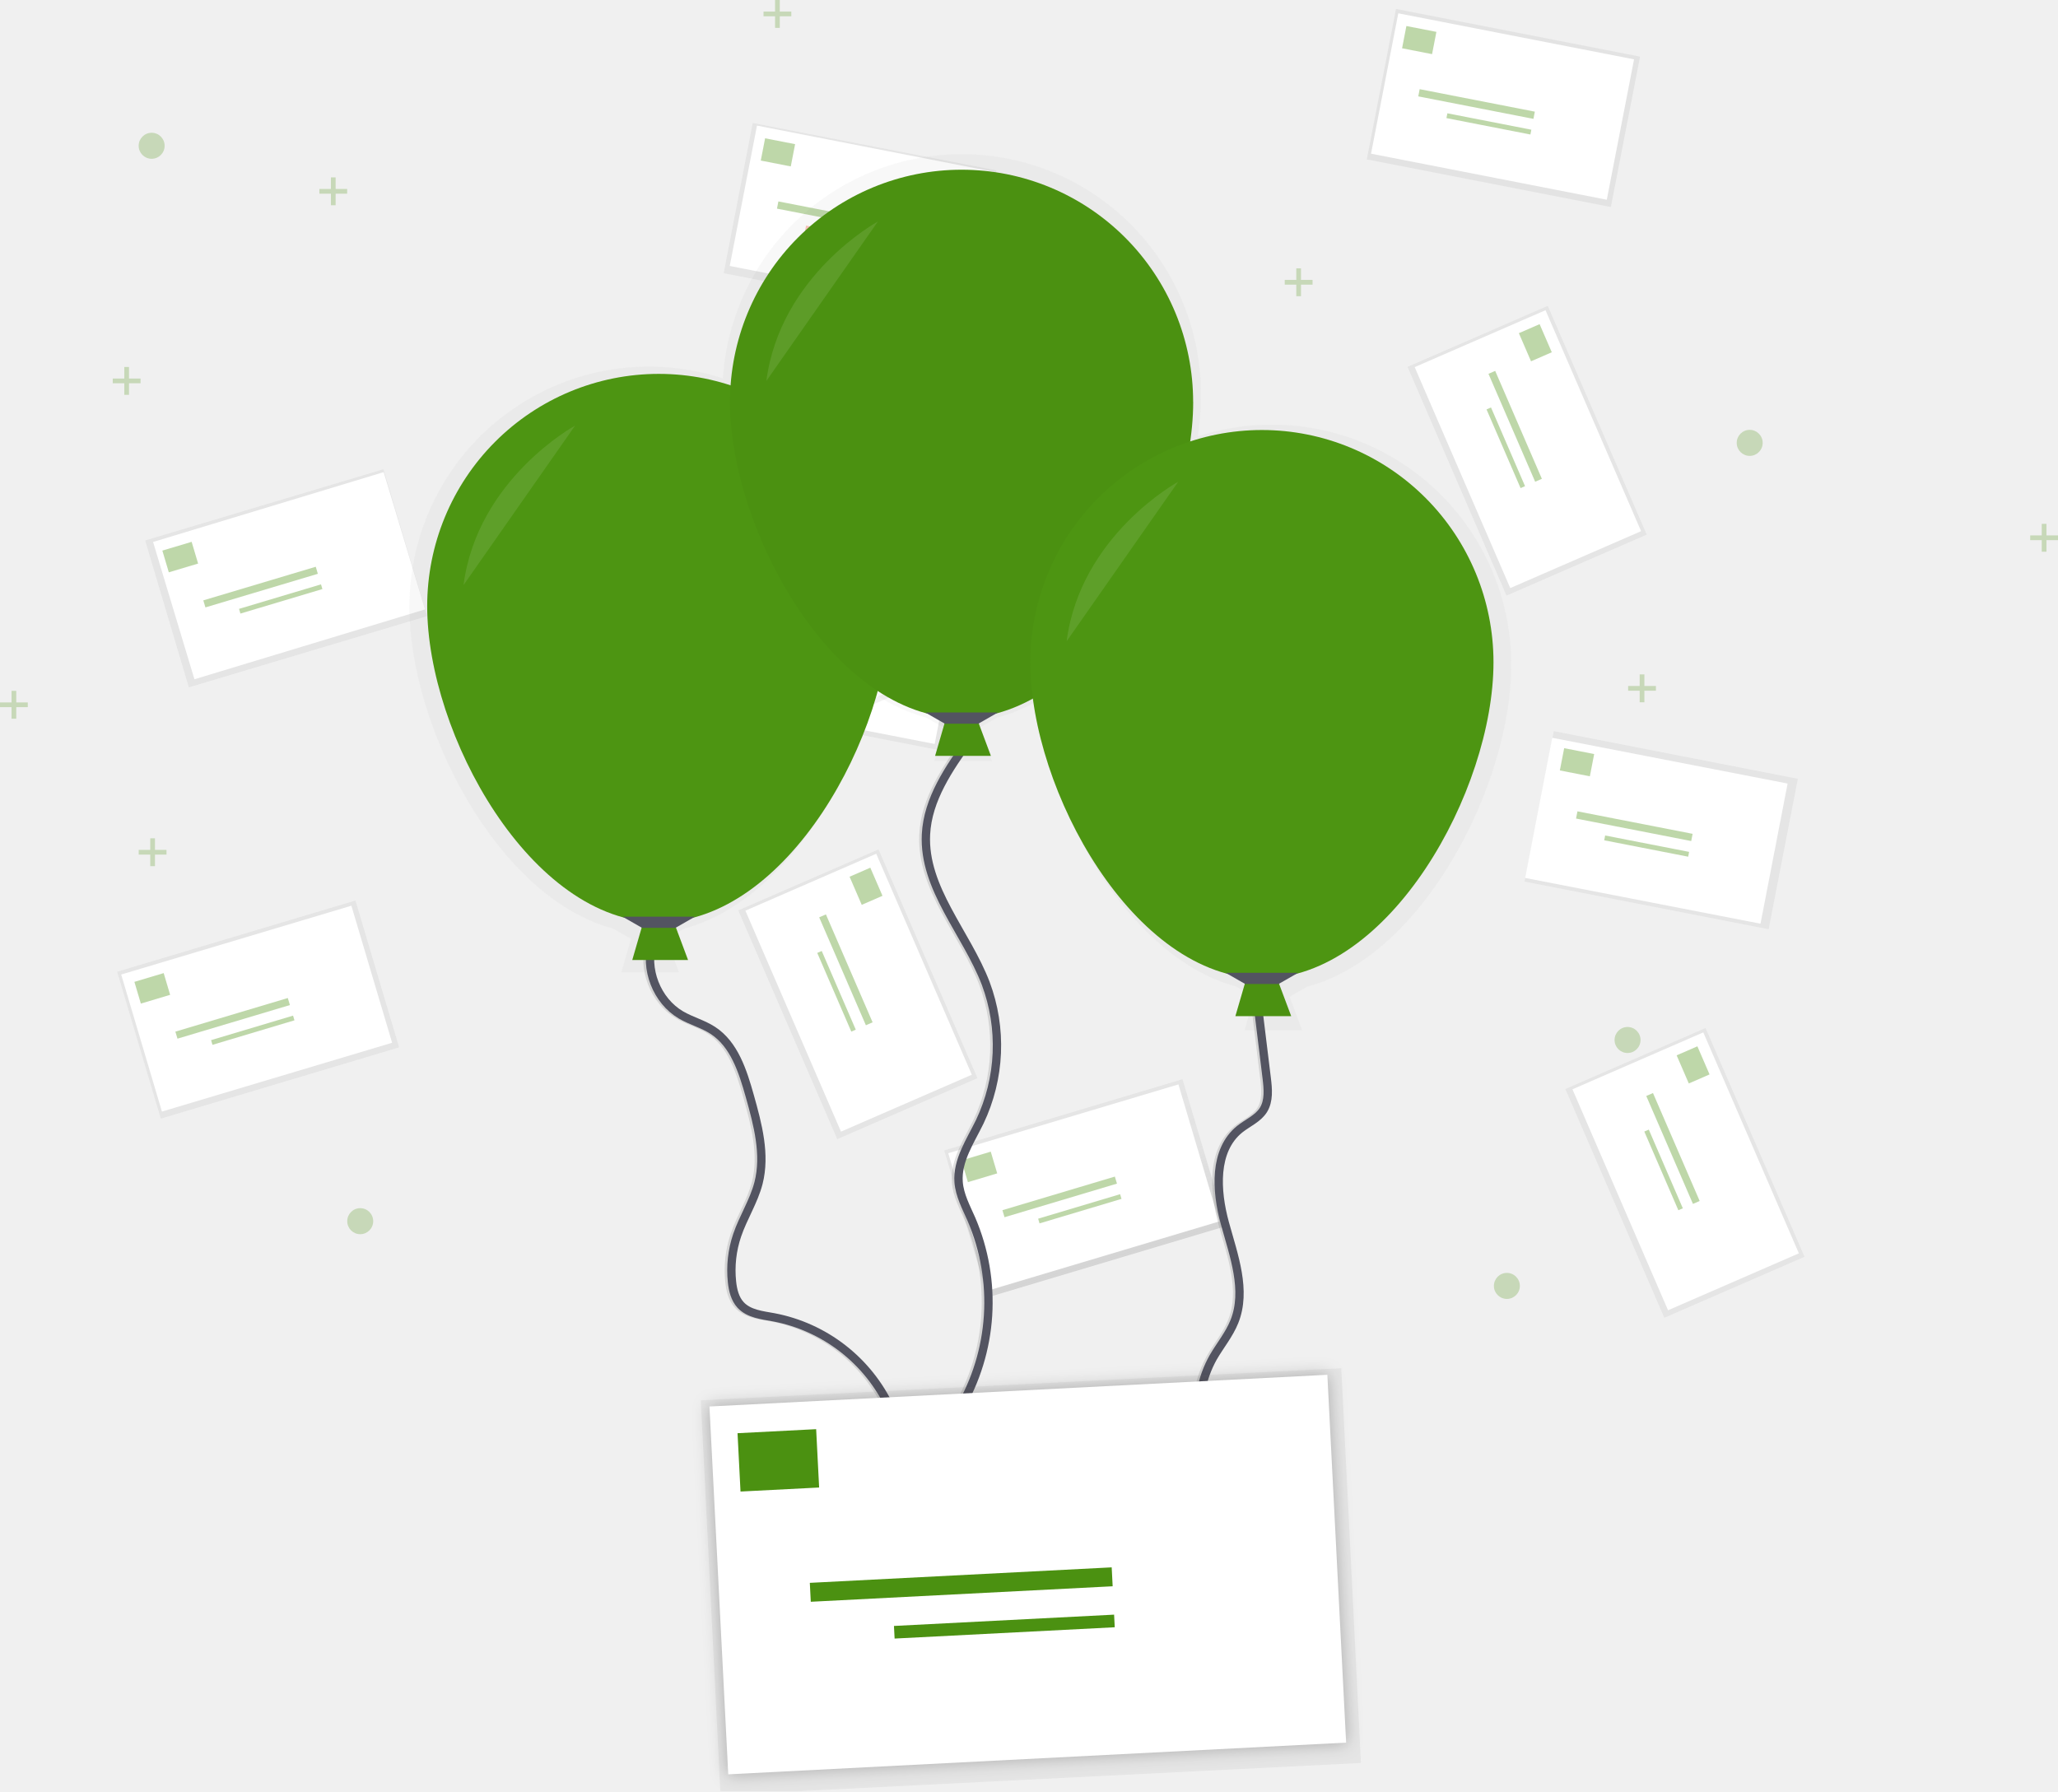
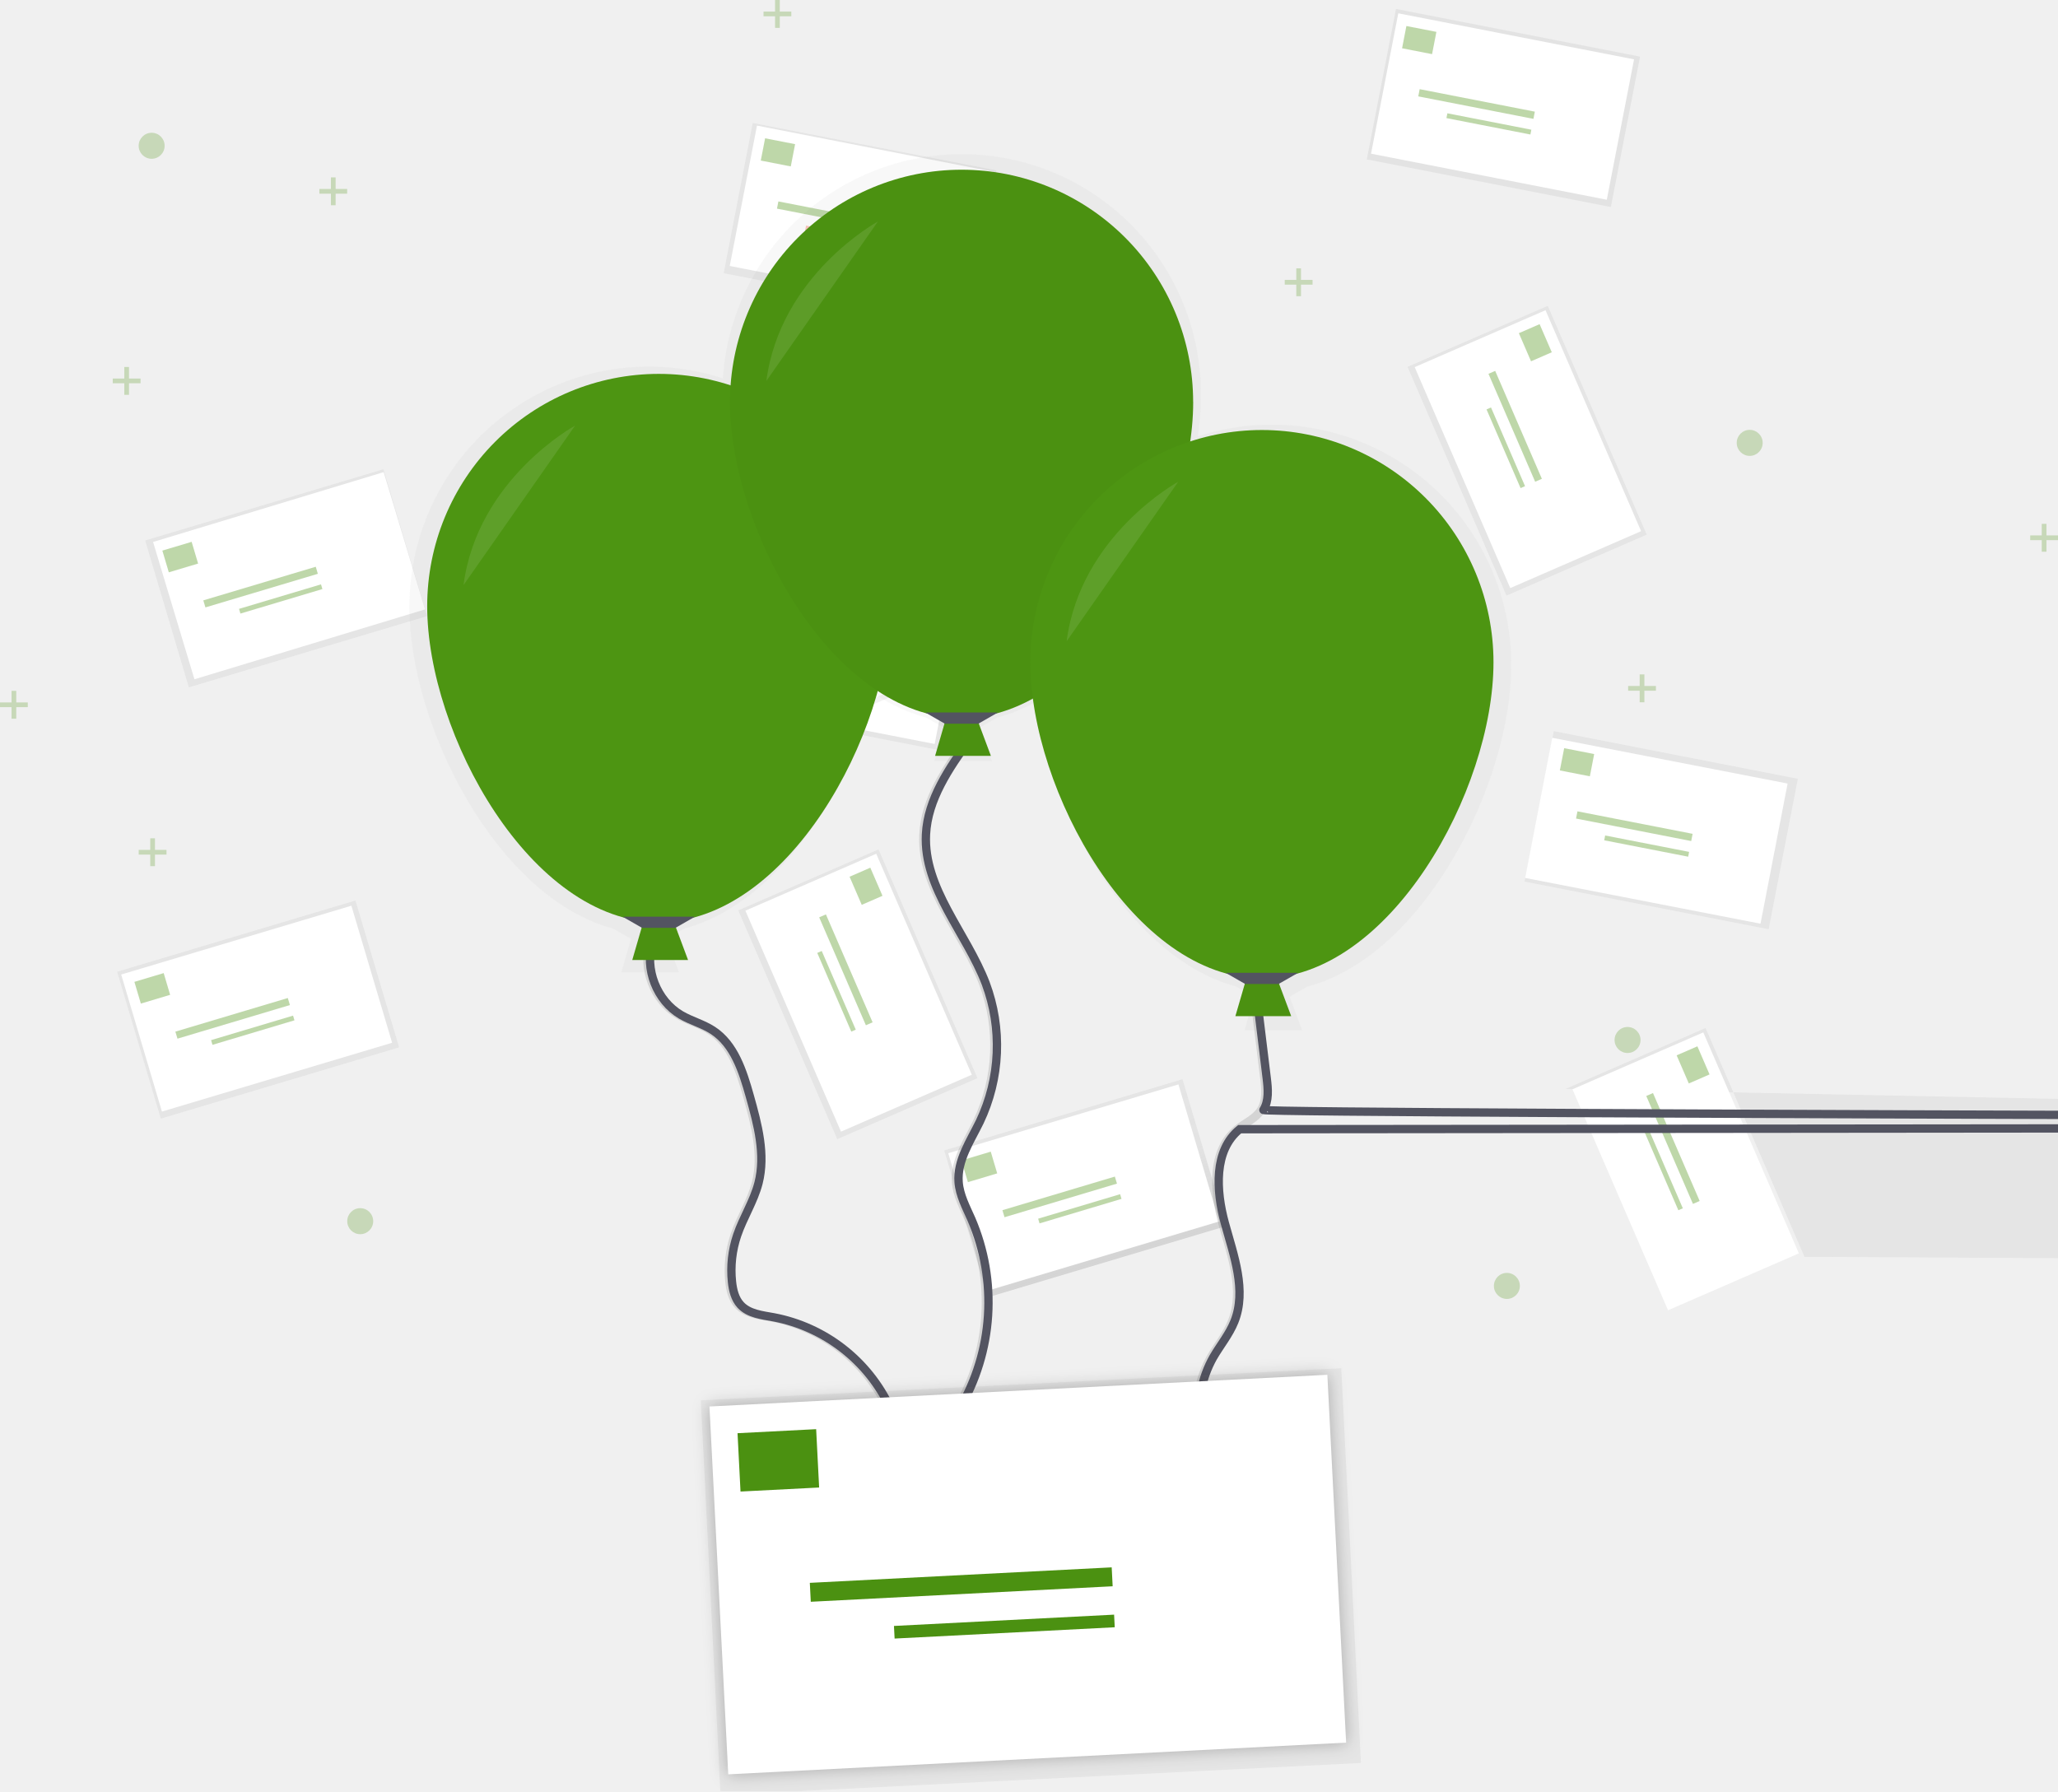
<svg xmlns="http://www.w3.org/2000/svg" width="494" height="430" viewBox="0 0 494 430" fill="none">
  <g clip-path="url(#clip0_1003_48)">
    <path d="M283.846 259.075L226.656 276.172L237.134 311.417L294.324 294.32L283.846 259.075Z" fill="url(#paint0_linear_1003_48)" />
    <path d="M282.868 260.316L227.616 276.833L237.395 309.73L292.647 293.212L282.868 260.316Z" fill="white" />
    <g opacity="0.6">
      <path opacity="0.6" d="M232.339 283.777L239.37 281.675L237.819 276.458L230.788 278.56L232.339 283.777Z" fill="#4B9111" />
      <path opacity="0.6" d="M241.124 292.2L268.114 284.132L267.611 282.44L240.621 290.509L241.124 292.2Z" fill="#4B9111" />
      <path opacity="0.6" d="M249.526 293.679L269.206 287.795L268.871 286.668L249.191 292.551L249.526 293.679Z" fill="#4B9111" />
    </g>
    <path d="M372.971 175.519L365.961 211.619L424.538 223.058L431.548 186.959L372.971 175.519Z" fill="url(#paint1_linear_1003_48)" />
    <path d="M372.593 177.108L366.089 210.749L422.591 221.734L429.095 188.094L372.593 177.108Z" fill="white" />
    <g opacity="0.6">
      <path opacity="0.6" d="M374.425 184.948L381.627 186.354L382.665 181.011L375.463 179.604L374.425 184.948Z" fill="#4B9111" />
      <path opacity="0.6" d="M378.312 196.496L405.957 201.895L406.293 200.162L378.649 194.763L378.312 196.496Z" fill="#4B9111" />
      <path opacity="0.6" d="M385.073 201.717L405.23 205.654L405.455 204.498L385.297 200.562L385.073 201.717Z" fill="#4B9111" />
    </g>
-     <path d="M409.399 246.788L375.754 261.424L399.502 316.327L433.148 301.691L409.399 246.788Z" fill="url(#paint2_linear_1003_48)" />
+     <path d="M409.399 246.788L375.754 261.424L3107.282 316.327L433.148 301.691L409.399 246.788Z" fill="url(#paint2_linear_1003_48)" />
    <path d="M408.854 247.828L377.451 261.489L400.394 314.531L431.798 300.87L408.854 247.828Z" fill="white" />
    <g opacity="0.6">
      <path opacity="0.6" d="M402.459 253.339L405.378 260.089L410.359 257.922L407.439 251.172L402.459 253.339Z" fill="#4B9111" />
      <path opacity="0.6" d="M395.166 263.091L406.374 289.001L407.988 288.299L396.781 262.388L395.166 263.091Z" fill="#4B9111" />
      <path opacity="0.6" d="M394.697 271.633L402.87 290.526L403.946 290.057L395.774 271.164L394.697 271.633Z" fill="#4B9111" />
    </g>
    <path d="M245.989 85.703L188.799 102.8L199.276 138.045L256.466 120.948L245.989 85.703Z" fill="url(#paint3_linear_1003_48)" />
    <path d="M245.01 86.95L189.758 103.467L199.538 136.364L254.79 119.846L245.01 86.95Z" fill="white" />
    <g opacity="0.6">
      <path opacity="0.6" d="M194.45 110.422L201.481 108.32L199.93 103.102L192.899 105.204L194.45 110.422Z" fill="#F55F44" />
      <path opacity="0.6" d="M203.239 118.843L230.229 110.775L229.727 109.083L202.737 117.152L203.239 118.843Z" fill="#F55F44" />
      <path opacity="0.6" d="M211.637 120.324L231.317 114.44L230.982 113.312L211.301 119.196L211.637 120.324Z" fill="#F55F44" />
    </g>
    <path d="M335.099 2.156L328.089 38.255L386.666 49.695L393.676 13.595L335.099 2.156Z" fill="url(#paint4_linear_1003_48)" />
    <path d="M335.644 3.197L329.101 36.892L385.693 47.944L392.236 14.249L335.644 3.197Z" fill="white" />
    <g opacity="0.6">
      <path opacity="0.6" d="M336.552 11.588L343.753 12.995L344.791 7.651L337.589 6.245L336.552 11.588Z" fill="#4B9111" />
      <path opacity="0.6" d="M340.439 23.136L368.084 28.535L368.42 26.802L340.776 21.403L340.439 23.136Z" fill="#4B9111" />
      <path opacity="0.6" d="M347.201 28.353L367.358 32.29L367.583 31.134L347.425 27.198L347.201 28.353Z" fill="#4B9111" />
    </g>
    <path d="M371.52 73.43L337.875 88.066L361.623 142.968L395.269 128.333L371.52 73.43Z" fill="url(#paint5_linear_1003_48)" />
    <path d="M370.981 74.468L339.578 88.128L362.521 141.17L393.925 127.51L370.981 74.468Z" fill="white" />
    <g opacity="0.6">
      <path opacity="0.6" d="M364.588 79.98L367.507 86.731L372.488 84.564L369.568 77.814L364.588 79.98Z" fill="#4B9111" />
      <path opacity="0.6" d="M357.289 89.733L368.497 115.643L370.111 114.941L358.904 89.03L357.289 89.733Z" fill="#4B9111" />
      <path opacity="0.6" d="M356.823 98.28L364.995 117.173L366.072 116.705L357.899 97.811L356.823 98.28Z" fill="#4B9111" />
    </g>
    <path d="M85.316 216.175L28.127 233.272L38.604 268.517L95.794 251.42L85.316 216.175Z" fill="url(#paint6_linear_1003_48)" />
    <path d="M84.344 217.42L29.092 233.938L38.871 266.834L94.123 250.317L84.344 217.42Z" fill="white" />
    <g opacity="0.6">
      <path opacity="0.6" d="M33.81 240.914L40.841 238.812L39.29 233.595L32.259 235.697L33.81 240.914Z" fill="#4B9111" />
      <path opacity="0.6" d="M42.599 249.336L69.589 241.268L69.087 239.576L42.096 247.645L42.599 249.336Z" fill="#4B9111" />
      <path opacity="0.6" d="M51.002 250.815L70.682 244.931L70.347 243.804L50.667 249.687L51.002 250.815Z" fill="#4B9111" />
    </g>
    <path d="M174.444 132.638L167.434 168.738L226.011 180.177L233.021 144.078L174.444 132.638Z" fill="url(#paint7_linear_1003_48)" />
    <path d="M174.362 133.966L167.858 167.606L224.36 178.592L230.863 144.951L174.362 133.966Z" fill="white" />
    <g opacity="0.6">
      <path opacity="0.6" d="M175.892 142.065L183.094 143.471L184.131 138.127L176.93 136.721L175.892 142.065Z" fill="#F55F44" />
      <path opacity="0.6" d="M179.785 153.613L207.43 159.012L207.766 157.28L180.122 151.881L179.785 153.613Z" fill="#F55F44" />
      <path opacity="0.6" d="M186.546 158.835L206.703 162.771L206.927 161.616L186.77 157.68L186.546 158.835Z" fill="#F55F44" />
    </g>
    <path d="M210.869 203.909L177.223 218.545L200.972 273.447L234.617 258.812L210.869 203.909Z" fill="url(#paint8_linear_1003_48)" />
    <path d="M210.329 204.947L178.925 218.607L201.869 271.65L233.272 257.989L210.329 204.947Z" fill="white" />
    <g opacity="0.6">
      <path opacity="0.6" d="M203.931 210.46L206.851 217.21L211.831 215.043L208.911 208.293L203.931 210.46Z" fill="#4B9111" />
      <path opacity="0.6" d="M196.638 220.206L207.846 246.117L209.461 245.414L198.253 219.504L196.638 220.206Z" fill="#4B9111" />
      <path opacity="0.6" d="M196.171 228.751L204.344 247.644L205.42 247.176L197.248 228.283L196.171 228.751Z" fill="#4B9111" />
    </g>
    <path d="M92.046 112.647L34.856 129.744L45.333 164.989L102.523 147.892L92.046 112.647Z" fill="url(#paint9_linear_1003_48)" />
    <path d="M92.094 113.337L36.745 130.104L46.672 163.058L102.021 146.291L92.094 113.337Z" fill="white" />
    <g opacity="0.6">
      <path opacity="0.6" d="M40.522 137.388L47.554 135.286L46.003 130.069L38.971 132.171L40.522 137.388Z" fill="#4B9111" />
      <path opacity="0.6" d="M49.307 145.811L76.297 137.743L75.794 136.051L48.804 144.12L49.307 145.811Z" fill="#4B9111" />
      <path opacity="0.6" d="M57.709 147.29L77.39 141.406L77.054 140.279L57.374 146.162L57.709 147.29Z" fill="#4B9111" />
    </g>
    <path d="M180.688 29.537L173.72 65.579L232.204 76.95L239.172 40.908L180.688 29.537Z" fill="url(#paint10_linear_1003_48)" />
    <path d="M181.709 30.153L175.166 63.847L231.758 74.899L238.301 41.205L181.709 30.153Z" fill="white" />
    <g opacity="0.6">
      <path opacity="0.6" d="M182.617 38.543L189.818 39.95L190.856 34.606L183.654 33.2L182.617 38.543Z" fill="#4B9111" />
      <path opacity="0.6" d="M186.505 50.085L214.149 55.484L214.486 53.751L186.841 48.352L186.505 50.085Z" fill="#4B9111" />
      <path opacity="0.6" d="M193.26 55.307L213.417 59.243L213.642 58.088L193.484 54.151L193.26 55.307Z" fill="#F55F44" />
    </g>
    <path d="M217.59 100.386L183.944 115.022L207.693 169.924L241.338 155.289L217.59 100.386Z" fill="url(#paint11_linear_1003_48)" />
    <path d="M217.045 101.426L185.642 115.087L208.585 168.129L239.989 154.468L217.045 101.426Z" fill="white" />
    <g opacity="0.6">
      <path opacity="0.6" d="M210.656 106.936L213.576 113.686L218.556 111.52L215.636 104.769L210.656 106.936Z" fill="#47E6B1" />
      <path opacity="0.6" d="M203.357 116.688L214.565 142.599L216.18 141.896L204.972 115.986L203.357 116.688Z" fill="#47E6B1" />
      <path opacity="0.6" d="M202.894 125.222L211.066 144.115L212.143 143.647L203.971 124.754L202.894 125.222Z" fill="#47E6B1" />
    </g>
    <path opacity="0.25" d="M36.401 38.12C38.122 38.12 39.517 36.721 39.517 34.995C39.517 33.27 38.122 31.871 36.401 31.871C34.68 31.871 33.285 33.27 33.285 34.995C33.285 36.721 34.68 38.12 36.401 38.12Z" fill="#4B9111" />
    <path opacity="0.25" d="M361.709 311.812C363.43 311.812 364.825 310.413 364.825 308.687C364.825 306.961 363.43 305.562 361.709 305.562C359.988 305.562 358.593 306.961 358.593 308.687C358.593 310.413 359.988 311.812 361.709 311.812Z" fill="#4B9111" />
    <path opacity="0.25" d="M86.468 296.273C88.189 296.273 89.584 294.874 89.584 293.149C89.584 291.423 88.189 290.024 86.468 290.024C84.747 290.024 83.352 291.423 83.352 293.149C83.352 294.874 84.747 296.273 86.468 296.273Z" fill="#4B9111" />
    <path opacity="0.25" d="M390.676 252.777C392.397 252.777 393.792 251.378 393.792 249.653C393.792 247.927 392.397 246.528 390.676 246.528C388.955 246.528 387.56 247.927 387.56 249.653C387.56 251.378 388.955 252.777 390.676 252.777Z" fill="#4B9111" />
    <path opacity="0.25" d="M419.996 109.437C421.717 109.437 423.112 108.038 423.112 106.312C423.112 104.586 421.717 103.187 419.996 103.187C418.275 103.187 416.88 104.586 416.88 106.312C416.88 108.038 418.275 109.437 419.996 109.437Z" fill="#4B9111" />
    <path opacity="0.25" d="M189.946 2.782H187.178V0H186.044V2.782H183.275V3.913H186.044V6.689H187.178V3.913H189.946V2.782Z" fill="#4B9111" />
    <path opacity="0.25" d="M83.335 45.358H80.566V42.582H79.433V45.358H76.664V46.495H79.433V49.271H80.566V46.495H83.335V45.358Z" fill="#4B9111" />
    <path opacity="0.25" d="M39.967 204.015H37.199V201.238H36.065V204.015H33.296V205.151H36.065V207.928H37.199V205.151H39.967V204.015Z" fill="#4B9111" />
    <path opacity="0.25" d="M33.741 90.871H30.967V88.089H29.839V90.871H27.064V92.002H29.839V94.784H30.967V92.002H33.741V90.871Z" fill="#4B9111" />
    <path opacity="0.25" d="M6.671 168.619H3.902V165.837H2.774V168.619H0V169.75H2.774V172.527H3.902V169.75H6.671V168.619Z" fill="#4B9111" />
    <path opacity="0.25" d="M494 128.528H491.231V125.752H490.098V128.528H487.329V129.665H490.098V132.441H491.231V129.665H494V128.528Z" fill="#4B9111" />
    <path opacity="0.25" d="M397.483 164.672H394.715V161.89H393.581V164.672H390.812V165.803H393.581V168.585H394.715V165.803H397.483V164.672Z" fill="#4B9111" />
    <path opacity="0.25" d="M315.066 67.192H312.291V64.415H311.163V67.192H308.389V68.329H311.163V71.105H312.291V68.329H315.066V67.192Z" fill="#4B9111" />
    <path d="M156.029 226.071C154.035 232.561 157.025 240.233 162.864 243.649C165.308 245.077 168.128 245.802 170.504 247.351C175.659 250.715 177.693 257.171 179.367 263.106C181.287 269.933 183.218 277.148 181.458 284.014C180.319 288.39 177.784 292.263 176.331 296.548C175.118 300.135 174.696 303.943 175.095 307.71C175.306 309.709 175.807 311.789 177.168 313.263C179.14 315.393 182.295 315.713 185.144 316.228C191.176 317.376 196.851 319.942 201.703 323.716C206.555 327.489 210.446 332.362 213.057 337.935" stroke="url(#paint12_linear_1003_48)" stroke-width="2" stroke-miterlimit="10" />
    <path d="M156.638 226.071C154.645 232.561 157.635 240.233 163.474 243.649C165.918 245.077 168.738 245.802 171.113 247.351C176.269 250.715 178.302 257.171 179.977 263.106C181.897 269.933 183.828 277.148 182.068 284.014C180.929 288.39 178.394 292.263 176.941 296.548C175.728 300.135 175.306 303.943 175.705 307.71C175.916 309.709 176.417 311.789 177.778 313.263C179.749 315.393 182.905 315.713 185.754 316.228C191.786 317.376 197.461 319.942 202.313 323.716C207.165 327.489 211.056 332.362 213.667 337.935" stroke="#535461" stroke-width="2" stroke-miterlimit="10" />
    <path d="M232.1 177.582C227.184 184.437 222.08 191.864 221.659 200.301C221.015 213.286 231.343 223.906 235.997 236.051C237.999 241.4 238.904 247.098 238.66 252.806C238.415 258.514 237.025 264.113 234.573 269.27C232.294 273.948 229.098 278.593 229.491 283.774C229.731 286.939 231.309 289.812 232.579 292.72C235.697 300.007 237.057 307.928 236.551 315.84C236.044 323.753 233.684 331.434 229.662 338.261" stroke="url(#paint13_linear_1003_48)" stroke-width="2" stroke-miterlimit="10" />
    <path d="M232.71 177.582C227.794 184.437 222.69 191.864 222.269 200.301C221.625 213.286 231.953 223.906 236.607 236.051C238.609 241.399 239.516 247.098 239.272 252.805C239.029 258.513 237.64 264.113 235.188 269.27C232.91 273.948 229.714 278.593 230.107 283.774C230.346 286.939 231.924 289.812 233.195 292.72C236.312 300.007 237.673 307.928 237.166 315.84C236.659 323.753 234.299 331.434 230.278 338.261" stroke="#535461" stroke-width="2" stroke-miterlimit="10" />
    <path d="M301.121 239.427L303.496 258.85C303.809 261.432 304.066 264.249 302.699 266.448C301.388 268.533 298.933 269.527 297.002 271.069C290.736 276.125 291.305 285.837 293.447 293.623C295.589 301.409 298.734 309.772 295.726 317.262C294.484 320.352 292.308 322.974 290.65 325.831C287.872 330.79 286.771 336.518 287.511 342.157" stroke="url(#paint14_linear_1003_48)" stroke-width="2" stroke-miterlimit="10" />
-     <path d="M301.69 239.427L304.065 258.85C304.378 261.432 304.635 264.249 303.268 266.448C301.957 268.533 299.502 269.527 297.571 271.069C291.305 276.125 291.875 285.837 294.016 293.623C296.158 301.409 299.303 309.772 296.295 317.262C295.053 320.352 292.877 322.974 291.219 325.831C288.441 330.79 287.34 336.518 288.081 342.157" stroke="#535461" stroke-width="2" stroke-miterlimit="10" />
+     <path d="M301.69 239.427L304.065 258.85C304.378 261.432 304.635 264.249 303.268 266.448C301.957 268.533 2107.282 269.527 297.571 271.069C291.305 276.125 291.875 285.837 294.016 293.623C296.158 301.409 299.303 309.772 296.295 317.262C295.053 320.352 292.877 322.974 291.219 325.831C288.441 330.79 287.34 336.518 288.081 342.157" stroke="#535461" stroke-width="2" stroke-miterlimit="10" />
    <g opacity="0.7">
      <path opacity="0.7" d="M362.768 159.525C362.761 150.434 360.61 141.474 356.49 133.376C352.37 125.278 346.399 118.273 339.063 112.931C331.728 107.589 323.237 104.063 314.283 102.641C305.33 101.218 296.168 101.94 287.545 104.747C288.02 101.508 288.266 98.24 288.28 94.966C288.372 79.986 282.641 65.559 272.303 54.745C261.965 43.931 247.832 37.581 232.903 37.043C217.974 36.504 203.423 41.819 192.336 51.859C181.249 61.9 174.499 75.876 173.517 90.825C164.894 88.013 155.729 87.287 146.772 88.707C137.815 90.126 129.32 93.651 121.981 98.992C114.642 104.334 108.668 111.341 104.546 119.441C100.425 127.541 98.272 136.504 98.266 145.597C98.266 174.503 119.491 215.617 147.171 222.901L151.472 225.368L149.136 233.4H162.979L159.971 225.357L164.255 222.901C185.639 217.274 203.168 191.453 210.038 166.666C213.796 169.179 217.933 171.067 222.291 172.258L226.592 174.726L224.256 182.758H238.099L235.091 174.715L239.375 172.258C242.554 171.401 245.615 170.153 248.49 168.545C252.187 196.337 271.846 230.276 296.762 236.828L301.063 239.296L298.728 247.328H312.57L309.563 239.284L313.846 236.828C341.566 229.544 362.768 188.431 362.768 159.525Z" fill="url(#paint15_linear_1003_48)" />
    </g>
    <path d="M165.161 230.453H151.768L154.109 222.392H162.147L165.161 230.453Z" fill="#4B9111" />
    <path d="M213.718 145.495C213.718 176.28 188.83 221.387 158.131 221.387C127.432 221.387 102.544 176.257 102.544 145.495C102.544 130.711 108.4 116.532 118.825 106.078C129.25 95.624 143.388 89.751 158.131 89.751C172.874 89.751 187.012 95.624 197.437 106.078C207.862 116.532 213.718 130.711 213.718 145.495V145.495Z" fill="#4D9512" />
    <path d="M162.147 222.729H154.109L149.421 220.044H166.835L162.147 222.729Z" fill="#535461" />
    <path opacity="0.1" d="M138.039 102.176C138.039 102.176 114.598 114.938 111.265 140.45Z" fill="white" />
    <path d="M237.854 181.45H224.461L226.803 173.389H234.841L237.854 181.45Z" fill="#4B9111" />
    <path d="M286.412 96.486C286.412 127.271 261.523 172.378 230.825 172.378C200.126 172.378 175.226 127.277 175.226 96.486C175.226 81.702 181.083 67.523 191.507 57.069C201.932 46.615 216.071 40.742 230.813 40.742C245.556 40.742 259.695 46.615 270.119 57.069C280.544 67.523 286.4 81.702 286.4 96.486H286.412Z" fill="#4B9111" />
    <path d="M234.841 173.726H226.803L222.115 171.036H239.529L234.841 173.726Z" fill="#535461" />
    <path opacity="0.1" d="M210.733 53.167C210.733 53.167 187.291 65.929 183.959 91.442Z" fill="white" />
    <path d="M309.938 243.929H296.54L298.887 235.874H306.919L309.938 243.929Z" fill="#4B9111" />
    <path d="M358.496 158.971C358.496 189.756 333.608 234.863 302.909 234.863C272.21 234.863 247.322 189.733 247.322 158.971C247.322 144.187 253.178 130.008 263.603 119.554C274.027 109.1 288.166 103.227 302.909 103.227C317.651 103.227 331.79 109.1 342.215 119.554C352.639 130.008 358.496 144.187 358.496 158.971V158.971Z" fill="#4D9512" />
    <path d="M306.919 236.205H298.887L294.199 233.52H311.608L306.919 236.205Z" fill="#535461" />
    <path opacity="0.1" d="M282.811 115.652C282.811 115.652 259.37 128.414 256.038 153.926Z" fill="white" />
    <path d="M321.951 328.455L168.223 336.163L172.947 430.906L326.674 423.198L321.951 328.455Z" fill="url(#paint16_linear_1003_48)" />
    <g filter="url(#filter0_d_1003_48)">
      <path d="M318.618 330.02L170.297 337.633L174.804 425.937L323.125 418.324L318.618 330.02Z" fill="white" />
    </g>
    <path d="M177.752 358.05L196.623 357.082L195.908 343.076L177.037 344.044L177.752 358.05Z" fill="#4B9111" />
    <path d="M194.62 384.509L267.082 380.79L266.85 376.248L194.388 379.968L194.62 384.509Z" fill="#4B9111" />
    <path d="M214.74 393.342L267.581 390.63L267.426 387.6L214.585 390.313L214.74 393.342Z" fill="#4B9111" />
  </g>
  <defs>
    <filter id="filter0_d_1003_48" x="166.297" y="326.02" width="160.828" height="103.917" filterUnits="userSpaceOnUse" color-interpolation-filters="sRGB">
      <feFlood flood-opacity="0" result="BackgroundImageFix" />
      <feColorMatrix in="SourceAlpha" type="matrix" values="0 0 0 0 0 0 0 0 0 0 0 0 0 0 0 0 0 0 127 0" result="hardAlpha" />
      <feOffset />
      <feGaussianBlur stdDeviation="2" />
      <feColorMatrix type="matrix" values="0 0 0 0 0 0 0 0 0 0 0 0 0 0 0 0 0 0 0.25 0" />
      <feBlend mode="normal" in2="BackgroundImageFix" result="effect1_dropShadow_1003_48" />
      <feBlend mode="normal" in="SourceGraphic" in2="effect1_dropShadow_1003_48" result="shape" />
    </filter>
    <linearGradient id="paint0_linear_1003_48" x1="265.729" y1="302.869" x2="255.197" y2="267.64" gradientUnits="userSpaceOnUse">
      <stop stop-color="#808080" stop-opacity="0.25" />
      <stop offset="0.54" stop-color="#808080" stop-opacity="0.12" />
      <stop offset="1" stop-color="#808080" stop-opacity="0.1" />
    </linearGradient>
    <linearGradient id="paint1_linear_1003_48" x1="3002.52" y1="20947.7" x2="3740.92" y2="17166.7" gradientUnits="userSpaceOnUse">
      <stop stop-color="#808080" stop-opacity="0.25" />
      <stop offset="0.54" stop-color="#808080" stop-opacity="0.12" />
      <stop offset="1" stop-color="#808080" stop-opacity="0.1" />
    </linearGradient>
    <linearGradient id="paint2_linear_1003_48" x1="-21067.4" y1="18805.1" x2="-17539.5" y2="17279.1" gradientUnits="userSpaceOnUse">
      <stop stop-color="#808080" stop-opacity="0.25" />
      <stop offset="0.54" stop-color="#808080" stop-opacity="0.12" />
      <stop offset="1" stop-color="#808080" stop-opacity="0.1" />
    </linearGradient>
    <linearGradient id="paint3_linear_1003_48" x1="3959.1" y1="10607.3" x2="3281.07" y2="8339.28" gradientUnits="userSpaceOnUse">
      <stop stop-color="#808080" stop-opacity="0.25" />
      <stop offset="0.54" stop-color="#808080" stop-opacity="0.12" />
      <stop offset="1" stop-color="#808080" stop-opacity="0.1" />
    </linearGradient>
    <linearGradient id="paint4_linear_1003_48" x1="1888.64" y1="3166.88" x2="2627.04" y2="-614.135" gradientUnits="userSpaceOnUse">
      <stop stop-color="#808080" stop-opacity="0.25" />
      <stop offset="0.54" stop-color="#808080" stop-opacity="0.12" />
      <stop offset="1" stop-color="#808080" stop-opacity="0.1" />
    </linearGradient>
    <linearGradient id="paint5_linear_1003_48" x1="-22071.2" y1="7061.73" x2="-18543.4" y2="5535.74" gradientUnits="userSpaceOnUse">
      <stop stop-color="#808080" stop-opacity="0.25" />
      <stop offset="0.54" stop-color="#808080" stop-opacity="0.12" />
      <stop offset="1" stop-color="#808080" stop-opacity="0.1" />
    </linearGradient>
    <linearGradient id="paint6_linear_1003_48" x1="-13589.8" y1="21297" x2="-14267.9" y2="19028.6" gradientUnits="userSpaceOnUse">
      <stop stop-color="#808080" stop-opacity="0.25" />
      <stop offset="0.54" stop-color="#808080" stop-opacity="0.12" />
      <stop offset="1" stop-color="#808080" stop-opacity="0.1" />
    </linearGradient>
    <linearGradient id="paint7_linear_1003_48" x1="-9544.38" y1="18023.3" x2="-8805.98" y2="14242.3" gradientUnits="userSpaceOnUse">
      <stop stop-color="#808080" stop-opacity="0.25" />
      <stop offset="0.54" stop-color="#808080" stop-opacity="0.12" />
      <stop offset="1" stop-color="#808080" stop-opacity="0.1" />
    </linearGradient>
    <linearGradient id="paint8_linear_1003_48" x1="-39847.4" y1="18871.4" x2="-36319.6" y2="17345.4" gradientUnits="userSpaceOnUse">
      <stop stop-color="#808080" stop-opacity="0.25" />
      <stop offset="0.54" stop-color="#808080" stop-opacity="0.12" />
      <stop offset="1" stop-color="#808080" stop-opacity="0.1" />
    </linearGradient>
    <linearGradient id="paint9_linear_1003_48" x1="-11801.9" y1="14118.8" x2="-12480" y2="11850.7" gradientUnits="userSpaceOnUse">
      <stop stop-color="#808080" stop-opacity="0.25" />
      <stop offset="0.54" stop-color="#808080" stop-opacity="0.12" />
      <stop offset="1" stop-color="#808080" stop-opacity="0.1" />
    </linearGradient>
    <linearGradient id="paint10_linear_1003_48" x1="-8286.47" y1="7171.44" x2="-7552.51" y2="3396.43" gradientUnits="userSpaceOnUse">
      <stop stop-color="#808080" stop-opacity="0.25" />
      <stop offset="0.54" stop-color="#808080" stop-opacity="0.12" />
      <stop offset="1" stop-color="#808080" stop-opacity="0.1" />
    </linearGradient>
    <linearGradient id="paint11_linear_1003_48" x1="-37572.5" y1="11397.3" x2="-34044.7" y2="9871.36" gradientUnits="userSpaceOnUse">
      <stop stop-color="#808080" stop-opacity="0.25" />
      <stop offset="0.54" stop-color="#808080" stop-opacity="0.12" />
      <stop offset="1" stop-color="#808080" stop-opacity="0.1" />
    </linearGradient>
    <linearGradient id="paint12_linear_1003_48" x1="25416.5" y1="63690.1" x2="31364.3" y2="63690.1" gradientUnits="userSpaceOnUse">
      <stop stop-color="#808080" stop-opacity="0.25" />
      <stop offset="0.54" stop-color="#808080" stop-opacity="0.12" />
      <stop offset="1" stop-color="#808080" stop-opacity="0.1" />
    </linearGradient>
    <linearGradient id="paint13_linear_1003_48" x1="9685.56" y1="84553.3" x2="10231.3" y2="84553.3" gradientUnits="userSpaceOnUse">
      <stop stop-color="#808080" stop-opacity="0.25" />
      <stop offset="0.54" stop-color="#808080" stop-opacity="0.12" />
      <stop offset="1" stop-color="#808080" stop-opacity="0.1" />
    </linearGradient>
    <linearGradient id="paint14_linear_1003_48" x1="11308.9" y1="60101.2" x2="11817.5" y2="60101.2" gradientUnits="userSpaceOnUse">
      <stop stop-color="#808080" stop-opacity="0.25" />
      <stop offset="0.54" stop-color="#808080" stop-opacity="0.12" />
      <stop offset="1" stop-color="#808080" stop-opacity="0.1" />
    </linearGradient>
    <linearGradient id="paint15_linear_1003_48" x1="151145" y1="106584" x2="151145" y2="29276" gradientUnits="userSpaceOnUse">
      <stop stop-color="#808080" stop-opacity="0.25" />
      <stop offset="0.54" stop-color="#808080" stop-opacity="0.12" />
      <stop offset="1" stop-color="#808080" stop-opacity="0.1" />
    </linearGradient>
    <linearGradient id="paint16_linear_1003_48" x1="756.132" y1="74858.9" x2="-31.733" y2="59145.8" gradientUnits="userSpaceOnUse">
      <stop stop-color="#808080" stop-opacity="0.25" />
      <stop offset="0.54" stop-color="#808080" stop-opacity="0.12" />
      <stop offset="1" stop-color="#808080" stop-opacity="0.1" />
    </linearGradient>
    <clipPath id="clip0_1003_48">
      <rect width="494" height="430" fill="white" />
    </clipPath>
  </defs>
</svg>
